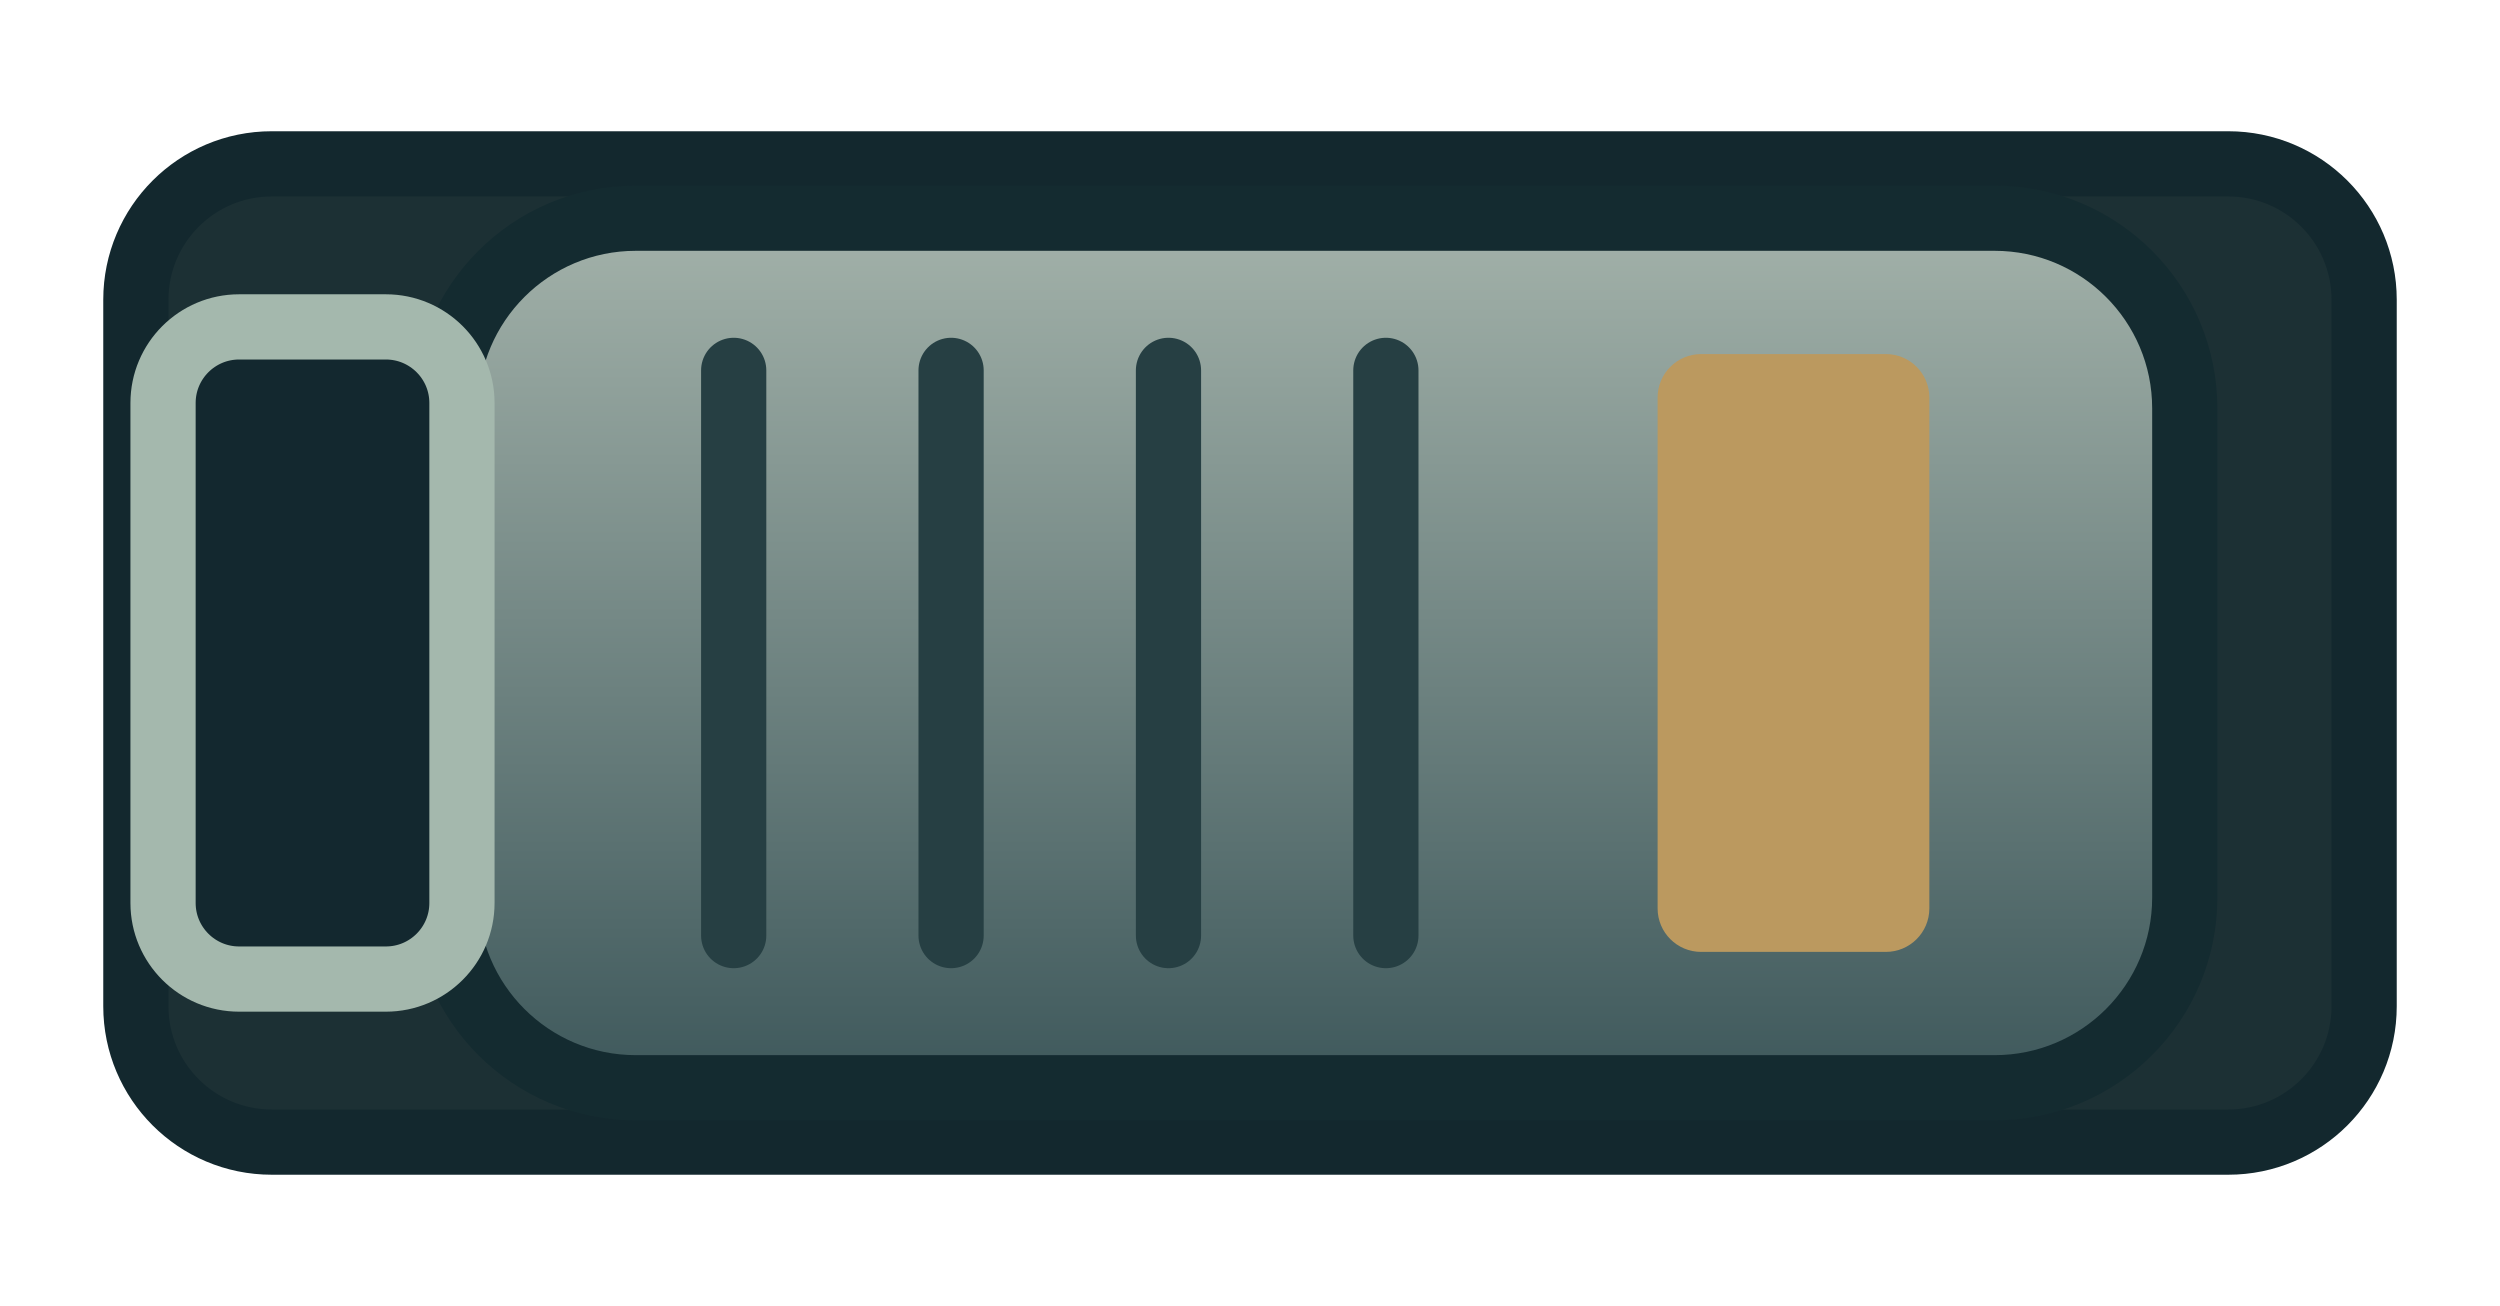
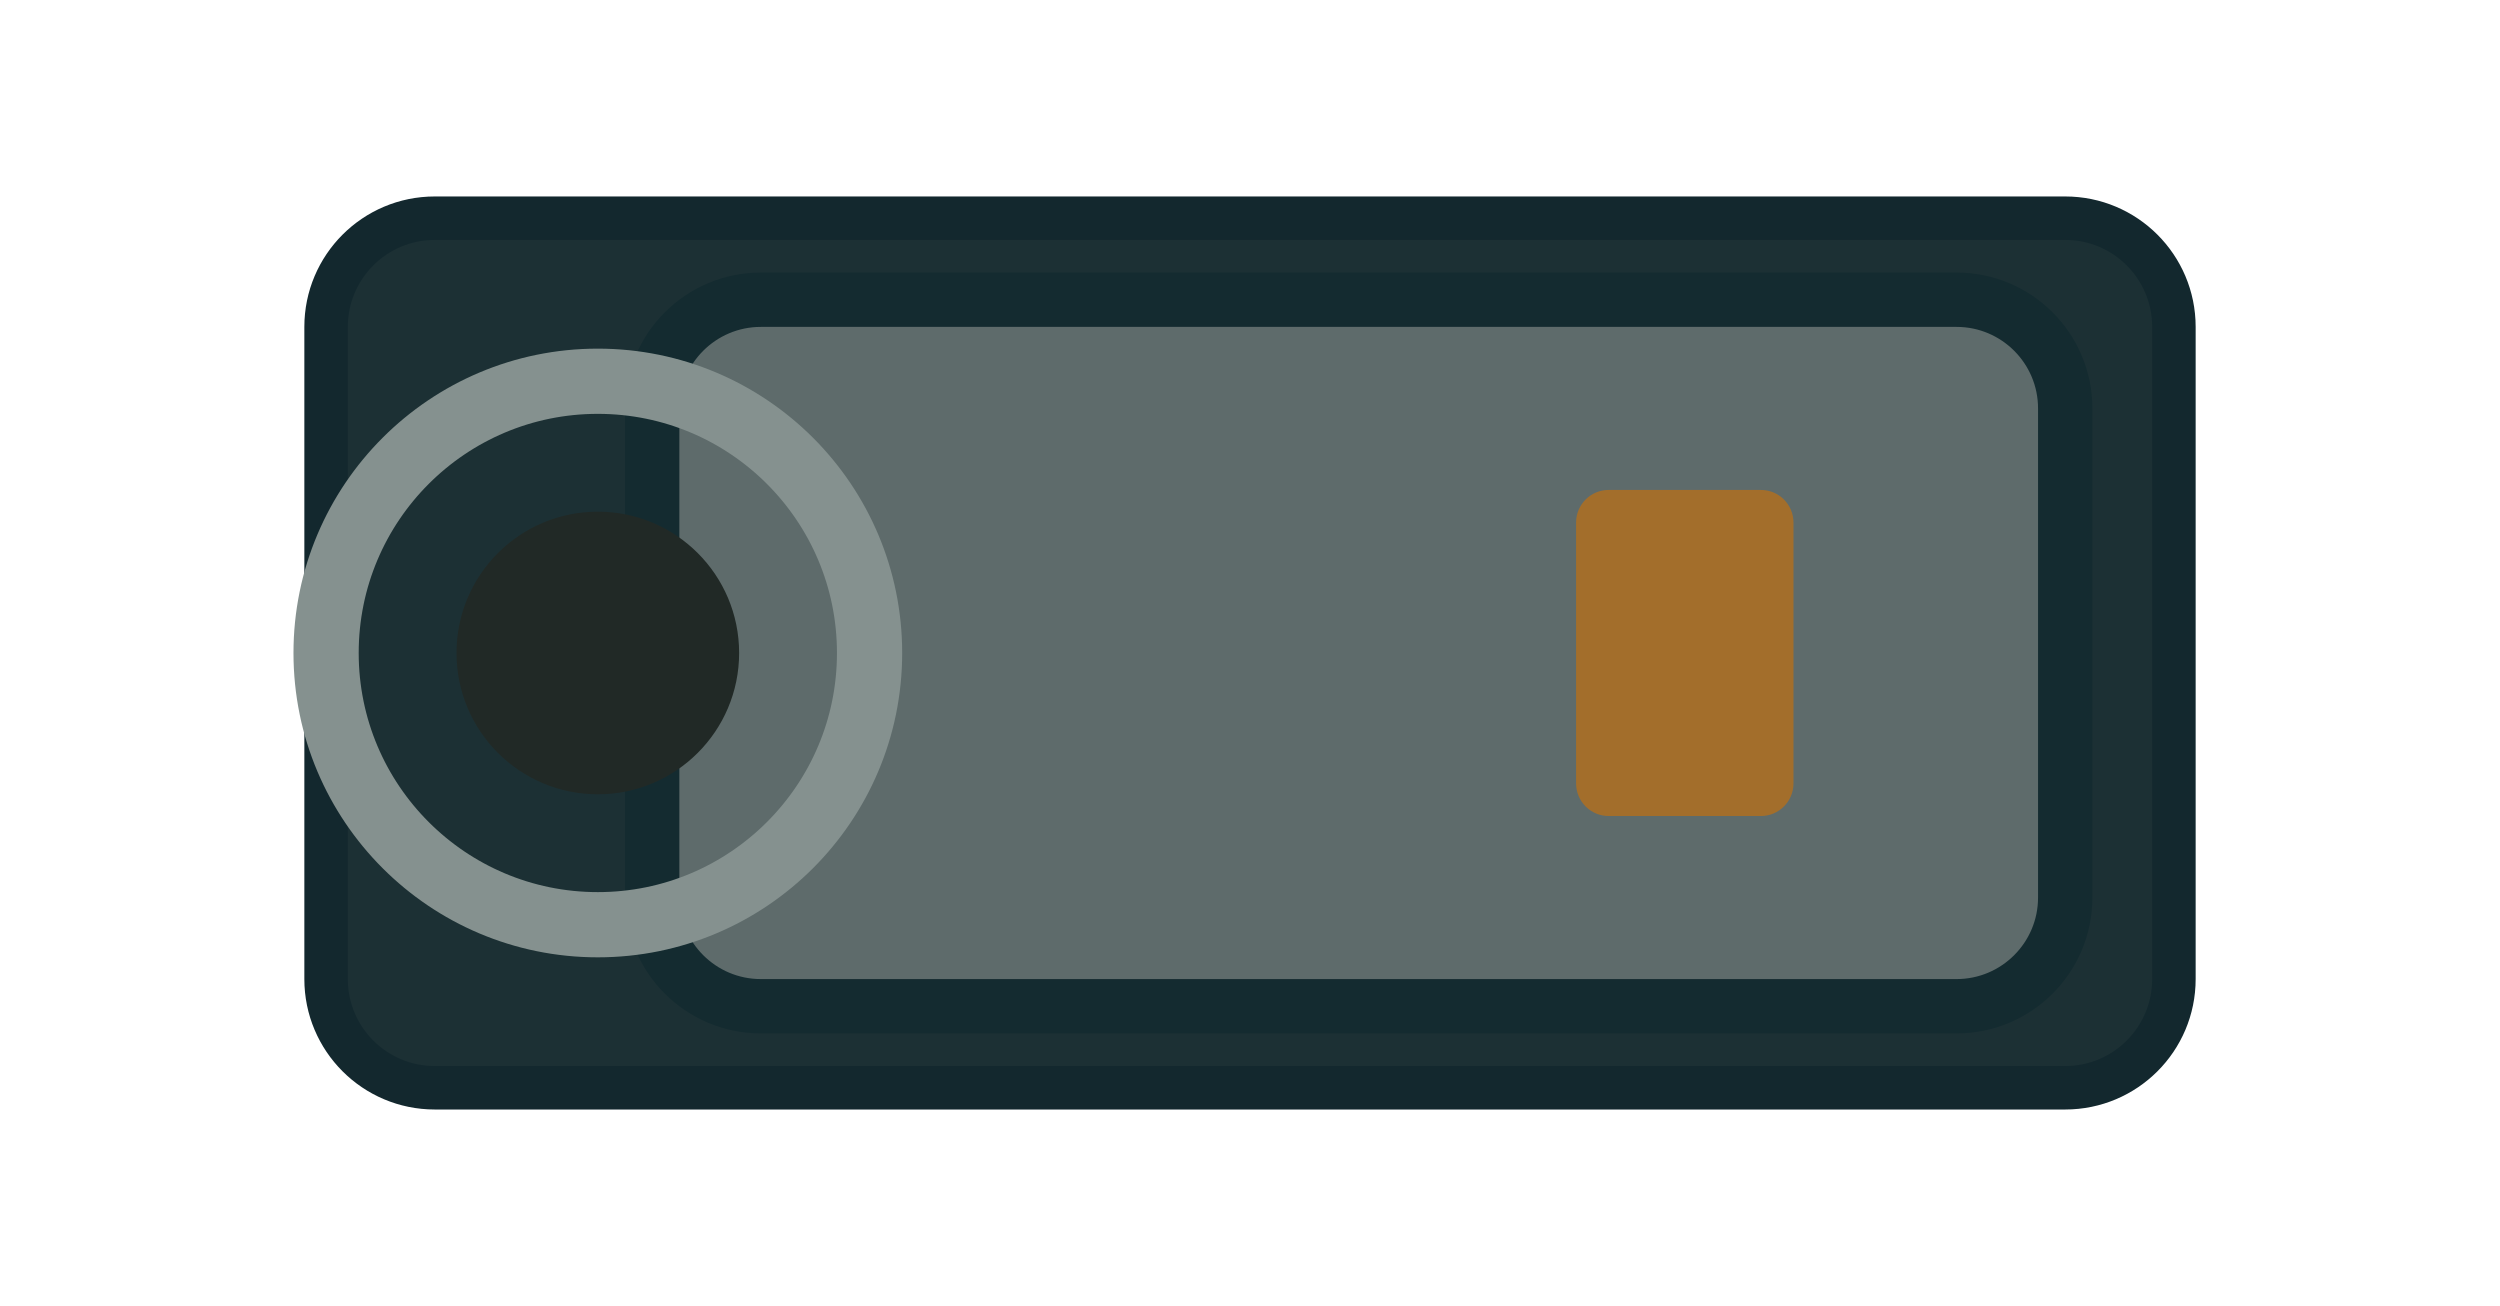
<svg xmlns="http://www.w3.org/2000/svg" width="67" height="35" viewBox="-0.23 -0.12 0.46 0.24">
-   <defs>
-     <linearGradient id="metal" x1="0" y1="0" x2="0" y2="1" gradientUnits="objectBoundingBox">
-       <stop stop-color="#a2b1a9" />
-       <stop offset="1" stop-color="#3f595c" />
-     </linearGradient>
-   </defs>
-   <rect x="-0.205" y="-0.09" width="0.41" height="0.18" rx="0.025" fill="#1c3034" stroke="#13282e" stroke-width="0.012" />
-   <rect x="-0.148" y="-0.08" width="0.32" height="0.16" rx="0.035" fill="url(#metal)" stroke="#142b30" stroke-width="0.012" />
-   <path d="M-0.095,-0.052 L-0.095,0.052" fill="none" stroke="#263f43" stroke-width="0.012" stroke-linejoin="round" stroke-linecap="round" />
-   <path d="M-0.055,-0.052 L-0.055,0.052" fill="none" stroke="#263f43" stroke-width="0.012" stroke-linejoin="round" stroke-linecap="round" />
-   <path d="M-0.015,-0.052 L-0.015,0.052" fill="none" stroke="#263f43" stroke-width="0.012" stroke-linejoin="round" stroke-linecap="round" />
-   <path d="M0.025,-0.052 L0.025,0.052" fill="none" stroke="#263f43" stroke-width="0.012" stroke-linejoin="round" stroke-linecap="round" />
-   <rect x="0.075" y="-0.055" width="0.05" height="0.11" rx="0.008" fill="#bb995f" />
-   <rect x="-0.2" y="-0.06" width="0.055" height="0.12" rx="0.014" fill="#13282f" stroke="#a4b8ad" stroke-width="0.012" />
+   <rect x="-0.17" y="-0.08" width="0.34" height="0.16" rx="0.02" fill="#1c3034" stroke="#13282e" stroke-width="0.008" />
+   <rect x="-0.11" y="-0.065" width="0.26" height="0.13" rx="0.02" fill="#5e6b6b" stroke="#142b30" stroke-width="0.01" />
+   <circle cx="-0.12" cy="0" r="0.05" fill="none" stroke="#85918f" stroke-width="0.012" />
+   <circle cx="-0.12" cy="0" r="0.026" fill="#212926" />
+   <rect x="0.06" y="-0.03" width="0.04" height="0.06" rx="0.006" fill="#a36e2b" />
</svg>
